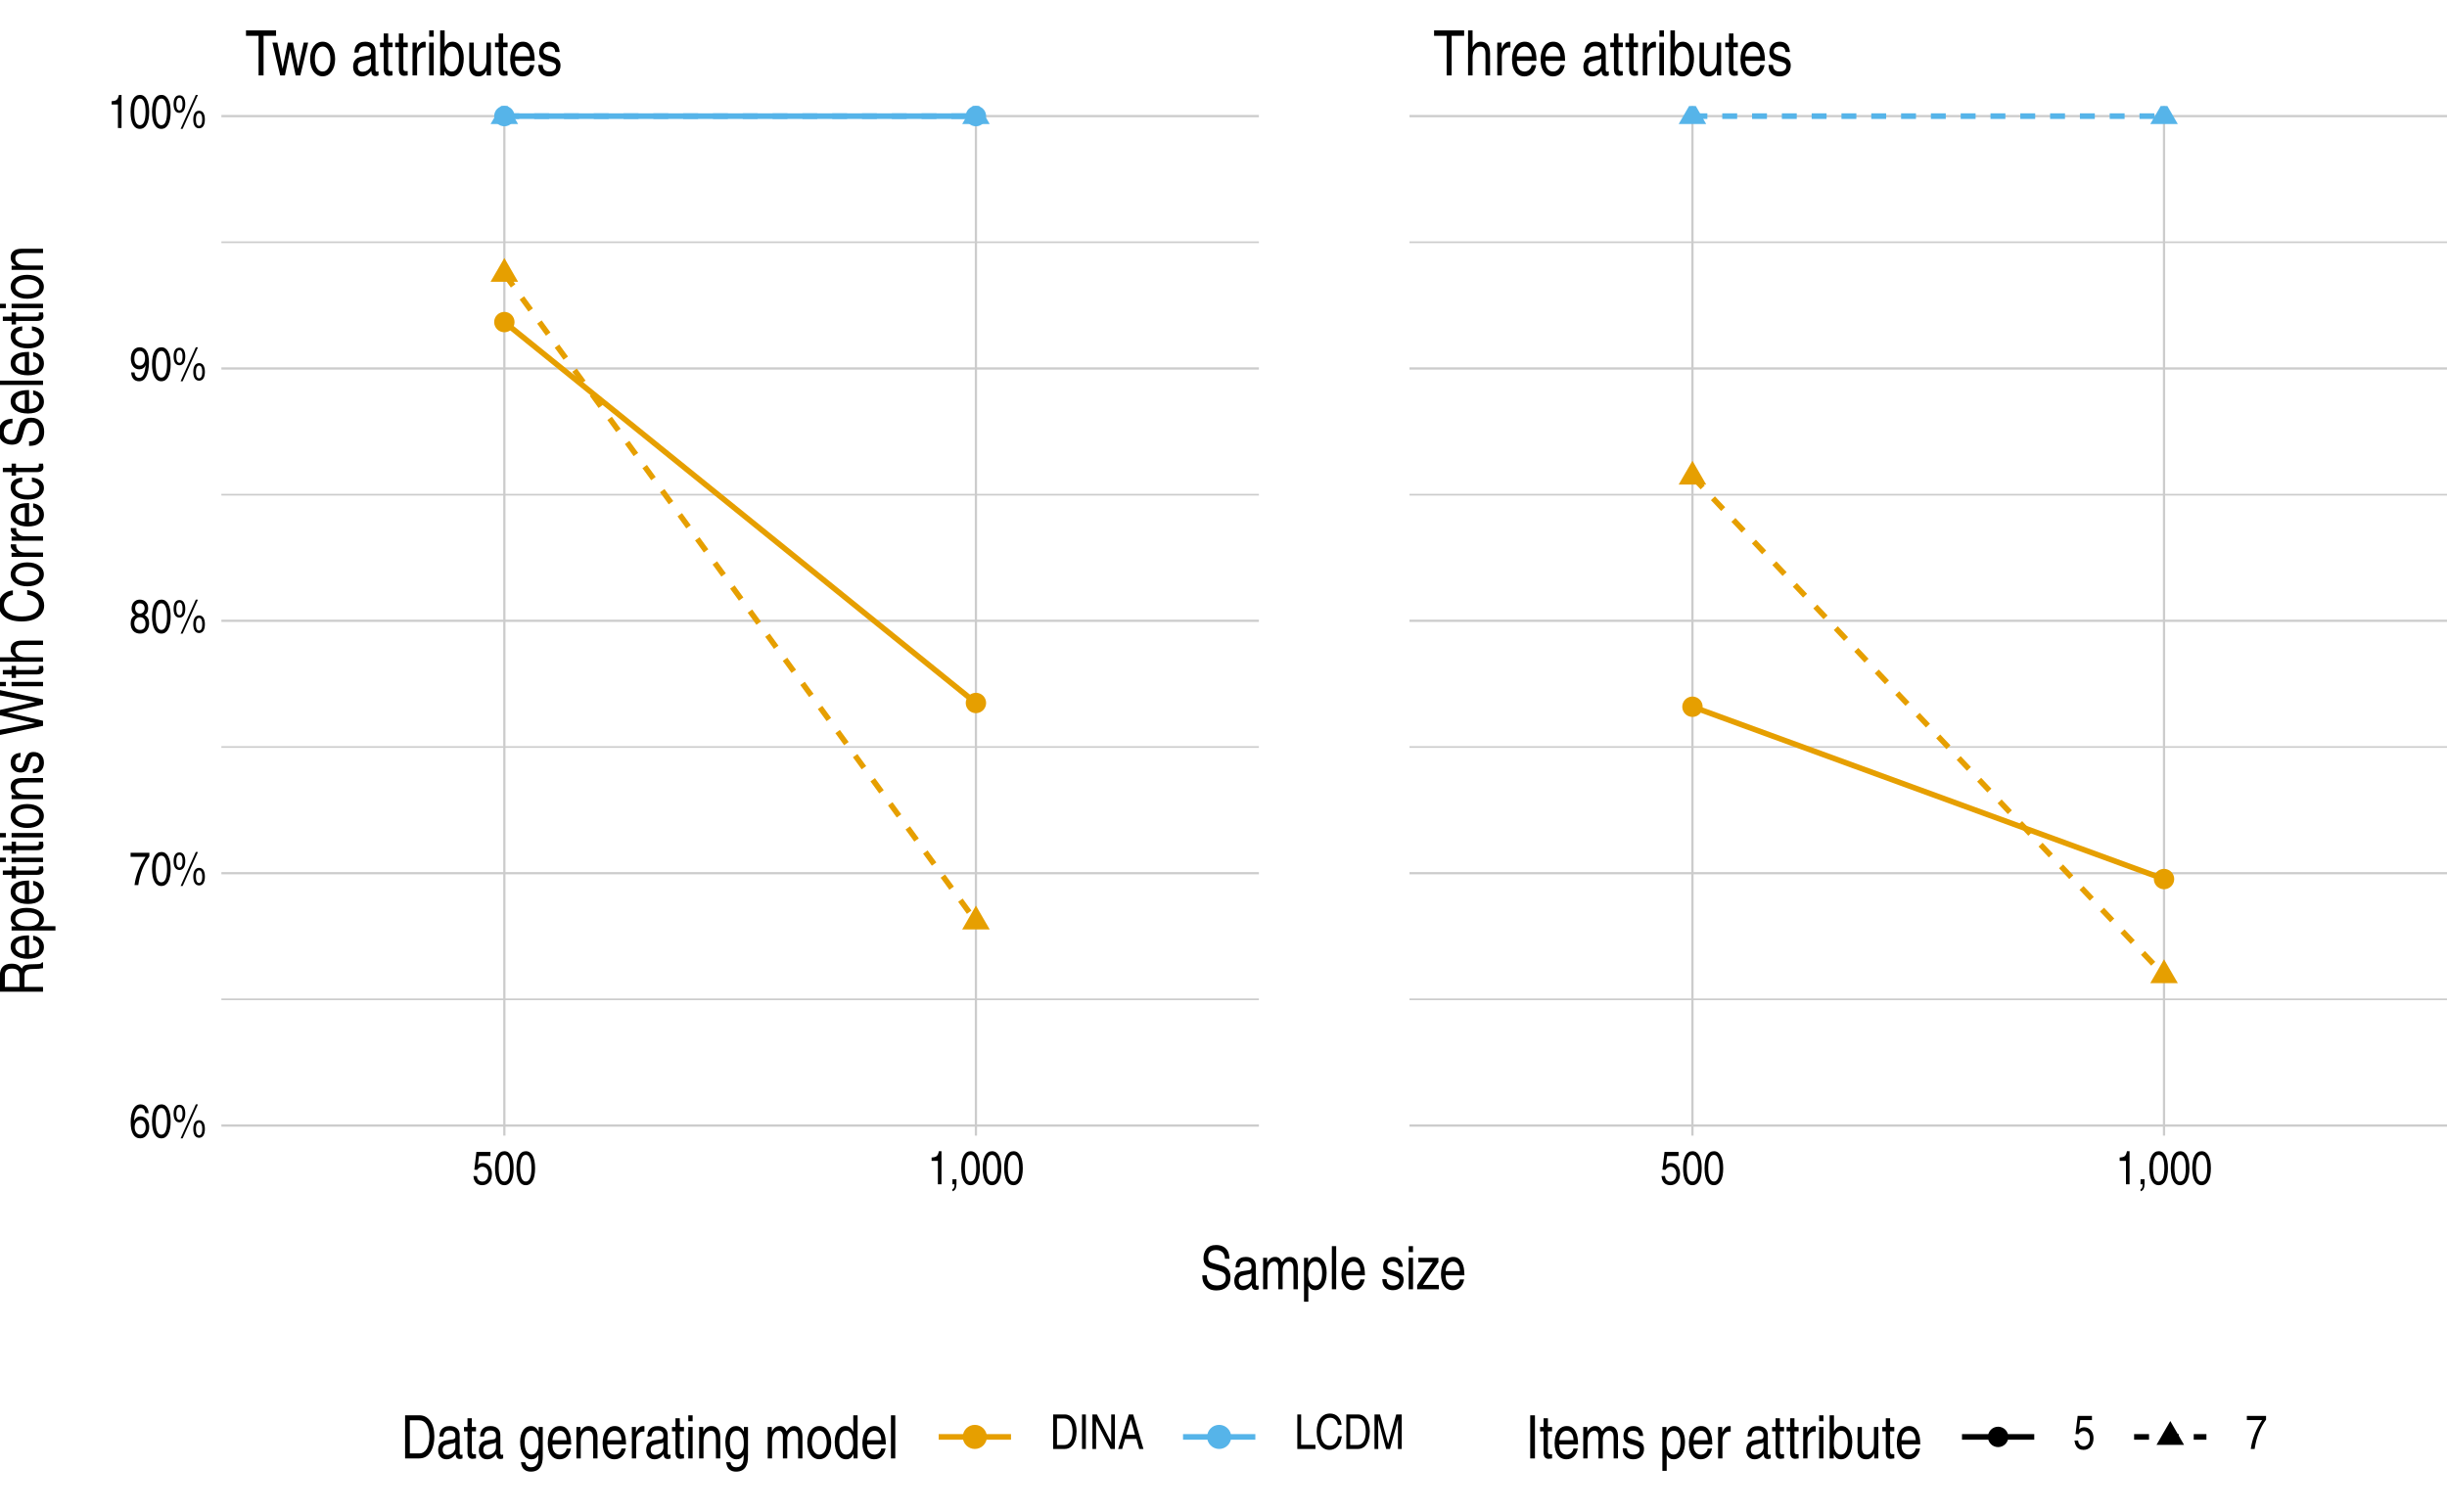
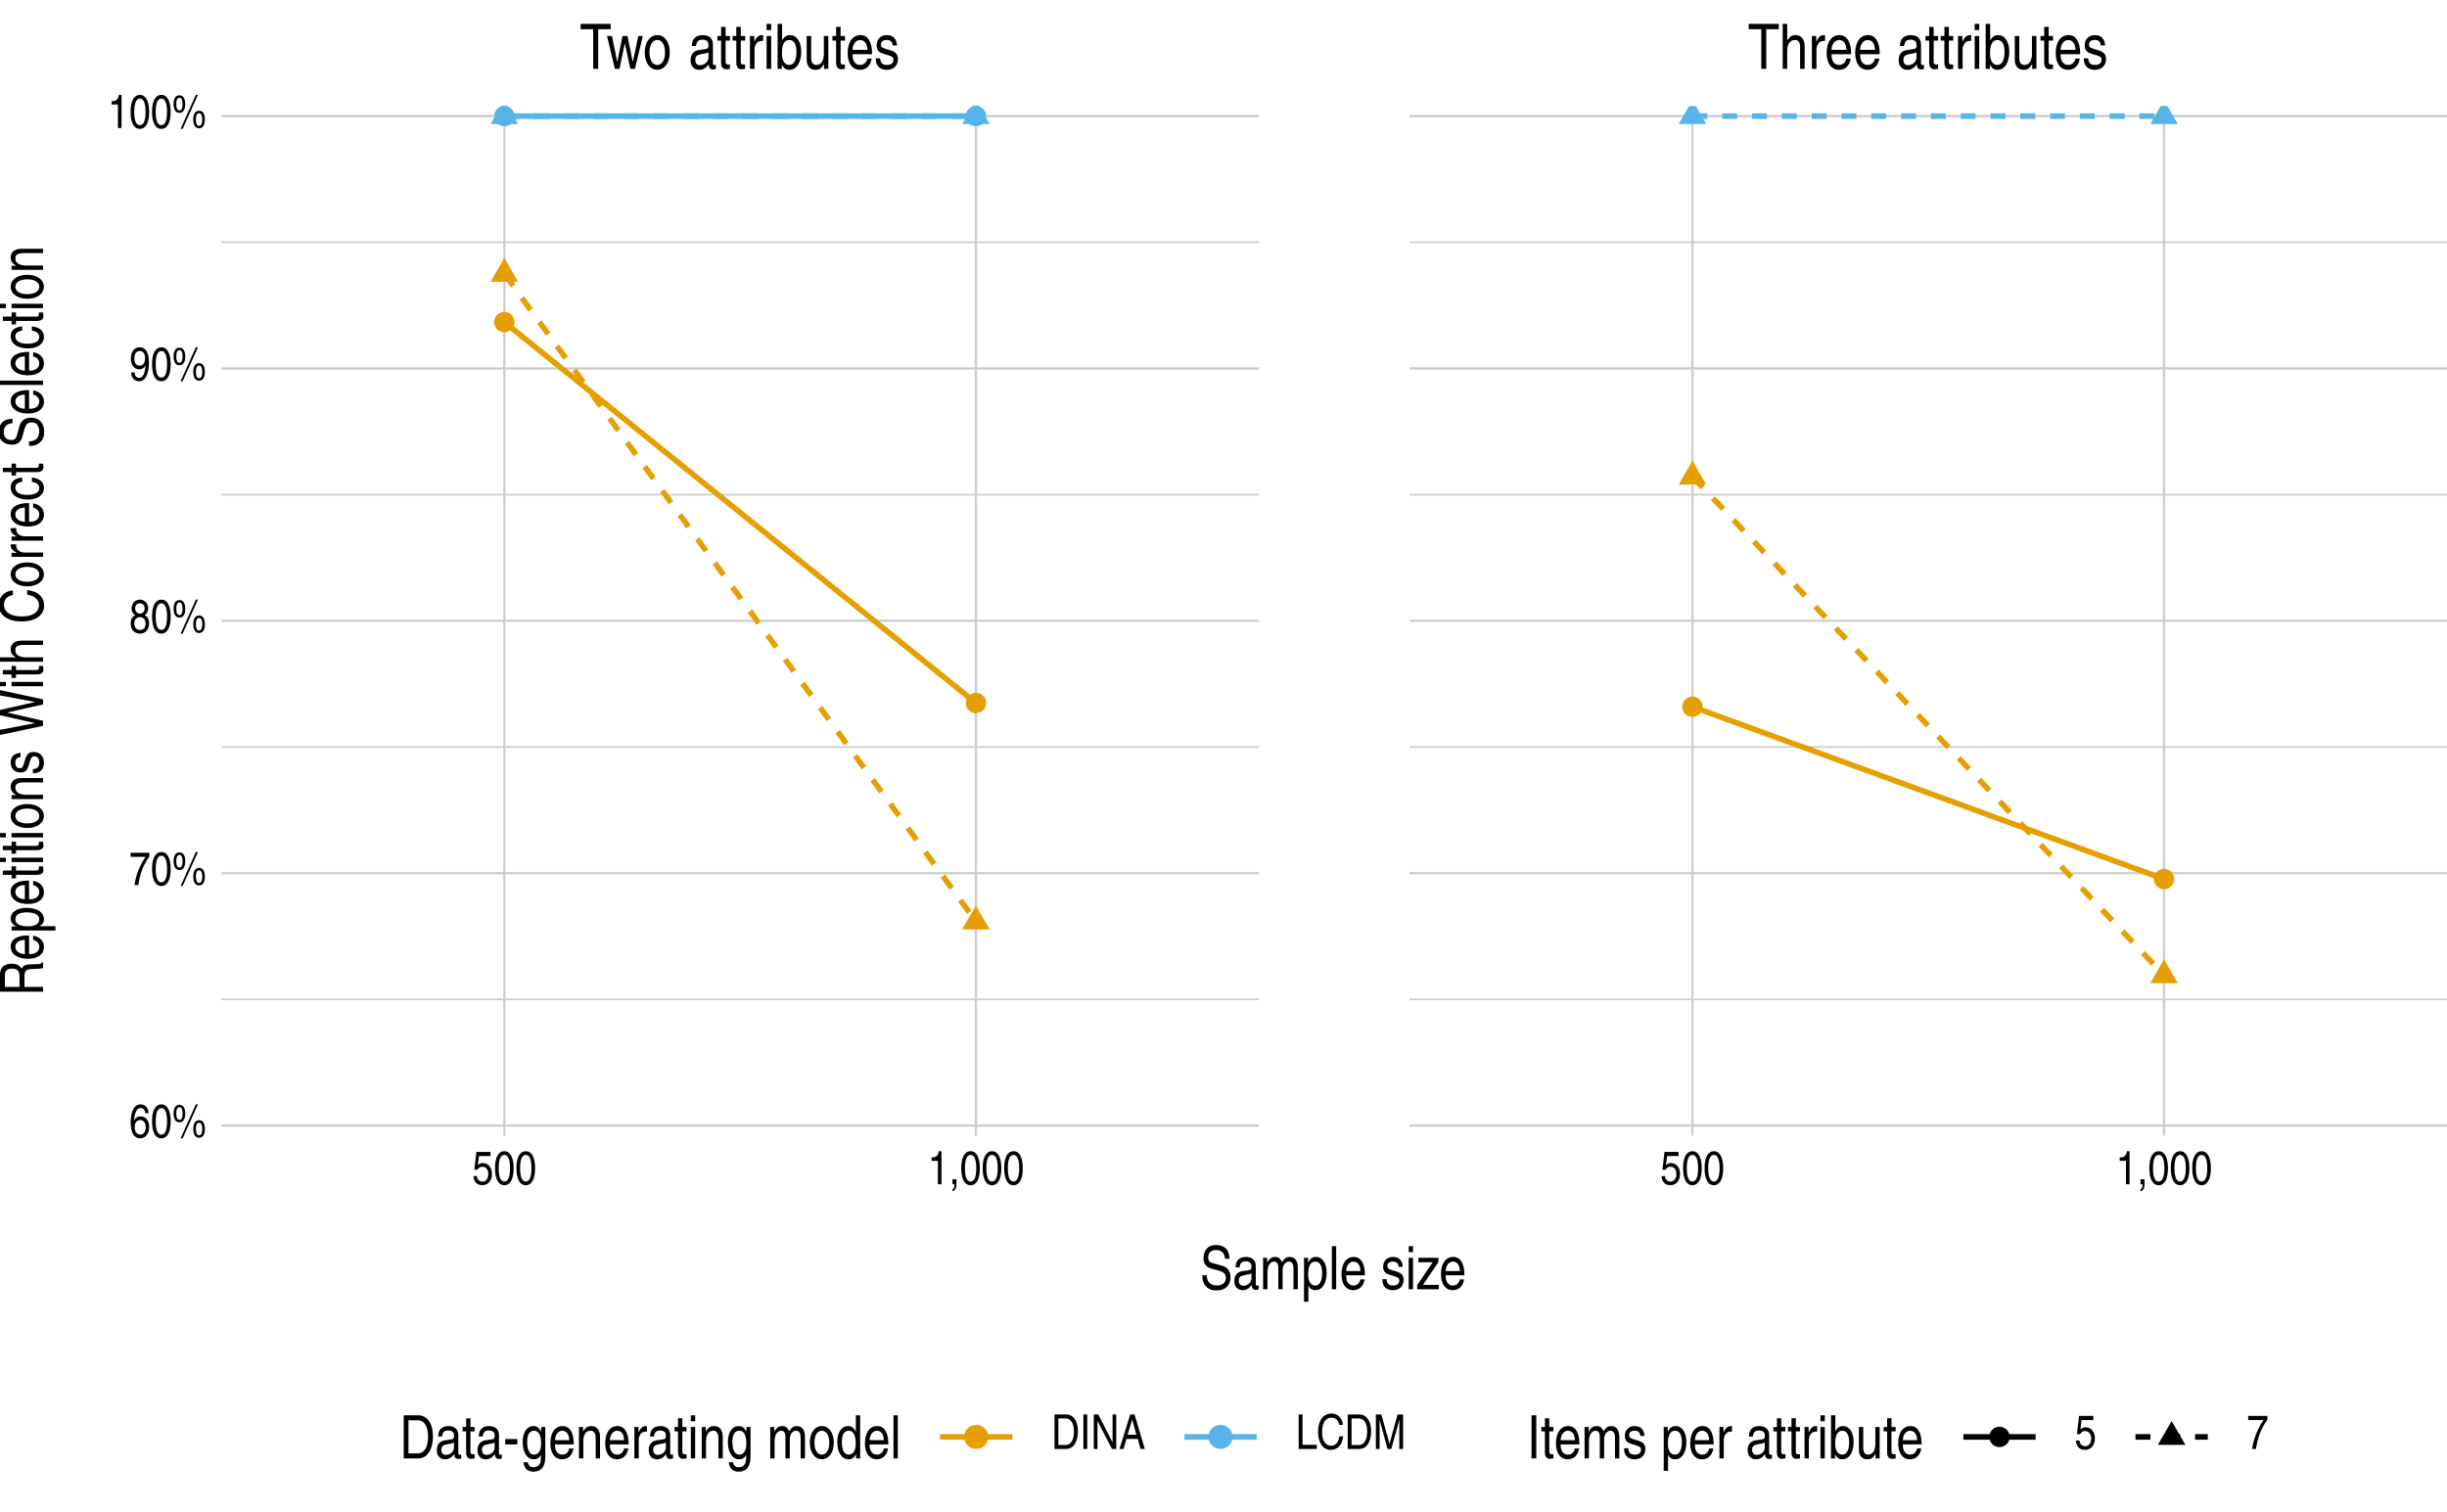
<svg xmlns="http://www.w3.org/2000/svg" class="svglite" width="468.00pt" height="289.22pt" viewBox="0 0 468.00 289.22">
  <defs>
    <style type="text/css">
    .svglite line, .svglite polyline, .svglite polygon, .svglite path, .svglite rect, .svglite circle {
      fill: none;
      stroke: #000000;
      stroke-linecap: round;
      stroke-linejoin: round;
      stroke-miterlimit: 10.00;
    }
    .svglite text {
      white-space: pre;
    }
  </style>
  </defs>
  <rect width="100%" height="100%" style="stroke: none; fill: #FFFFFF;" />
  <defs>
    <clipPath id="cpMC4wMHw0NjguMDB8MC4wMHwyODkuMjI=">
      <rect x="0.00" y="0.00" width="468.00" height="289.22" />
    </clipPath>
  </defs>
  <g clip-path="url(#cpMC4wMHw0NjguMDB8MC4wMHwyODkuMjI=)">
</g>
  <defs>
    <clipPath id="cpNDIuMzR8MjQwLjc3fDIwLjI4fDIxNy4yMw==">
      <rect x="42.34" y="20.28" width="198.43" height="196.96" />
    </clipPath>
  </defs>
  <g clip-path="url(#cpNDIuMzR8MjQwLjc3fDIwLjI4fDIxNy4yMw==)">
    <polyline points="42.34,191.16 240.77,191.16 " style="stroke-width: 0.32; stroke: #CCCCCC; stroke-linecap: butt;" />
    <polyline points="42.34,142.89 240.77,142.89 " style="stroke-width: 0.32; stroke: #CCCCCC; stroke-linecap: butt;" />
    <polyline points="42.34,94.62 240.77,94.62 " style="stroke-width: 0.32; stroke: #CCCCCC; stroke-linecap: butt;" />
    <polyline points="42.34,46.34 240.77,46.34 " style="stroke-width: 0.32; stroke: #CCCCCC; stroke-linecap: butt;" />
    <polyline points="42.34,215.30 240.77,215.30 " style="stroke-width: 0.43; stroke: #CCCCCC; stroke-linecap: butt;" />
    <polyline points="42.34,167.03 240.77,167.03 " style="stroke-width: 0.43; stroke: #CCCCCC; stroke-linecap: butt;" />
    <polyline points="42.34,118.75 240.77,118.75 " style="stroke-width: 0.43; stroke: #CCCCCC; stroke-linecap: butt;" />
    <polyline points="42.34,70.48 240.77,70.48 " style="stroke-width: 0.43; stroke: #CCCCCC; stroke-linecap: butt;" />
    <polyline points="42.34,22.21 240.77,22.21 " style="stroke-width: 0.43; stroke: #CCCCCC; stroke-linecap: butt;" />
    <polyline points="96.46,217.23 96.46,20.28 " style="stroke-width: 0.43; stroke: #CCCCCC; stroke-linecap: butt;" />
    <polyline points="186.65,217.23 186.65,20.28 " style="stroke-width: 0.43; stroke: #CCCCCC; stroke-linecap: butt;" />
    <circle cx="96.46" cy="61.61" r="1.95" style="stroke-width: 0.71; stroke: none; fill: #E69F00;" />
    <circle cx="96.46" cy="22.21" r="1.95" style="stroke-width: 0.71; stroke: none; fill: #56B4E9;" />
    <circle cx="186.65" cy="134.47" r="1.95" style="stroke-width: 0.71; stroke: none; fill: #E69F00;" />
    <circle cx="186.65" cy="22.21" r="1.95" style="stroke-width: 0.71; stroke: none; fill: #56B4E9;" />
    <polygon points="96.46,49.34 99.09,53.90 93.82,53.90 " style="stroke-width: 0.71; stroke: none; fill: #E69F00;" />
    <polygon points="96.46,19.17 99.09,23.73 93.82,23.73 " style="stroke-width: 0.71; stroke: none; fill: #56B4E9;" />
    <polygon points="186.65,173.23 189.29,177.79 184.02,177.79 " style="stroke-width: 0.71; stroke: none; fill: #E69F00;" />
    <polygon points="186.65,19.17 189.29,23.73 184.02,23.73 " style="stroke-width: 0.71; stroke: none; fill: #56B4E9;" />
    <polyline points="96.46,61.61 186.65,134.47 " style="stroke-width: 1.07; stroke: #E69F00; stroke-linecap: butt;" />
    <polyline points="96.46,22.21 186.65,22.21 " style="stroke-width: 1.07; stroke: #56B4E9; stroke-linecap: butt;" />
    <polyline points="96.46,52.38 186.65,176.27 " style="stroke-width: 1.07; stroke: #E69F00; stroke-dasharray: 2.85,2.85; stroke-linecap: butt;" />
    <polyline points="96.46,22.21 186.65,22.21 " style="stroke-width: 1.07; stroke: #56B4E9; stroke-dasharray: 2.85,2.85; stroke-linecap: butt;" />
  </g>
  <g clip-path="url(#cpMC4wMHw0NjguMDB8MC4wMHwyODkuMjI=)">
</g>
  <defs>
    <clipPath id="cpMjY5LjU3fDQ2OC4wMHwyMC4yOHwyMTcuMjM=">
      <rect x="269.57" y="20.28" width="198.43" height="196.96" />
    </clipPath>
  </defs>
  <g clip-path="url(#cpMjY5LjU3fDQ2OC4wMHwyMC4yOHwyMTcuMjM=)">
    <polyline points="269.57,191.16 468.00,191.16 " style="stroke-width: 0.32; stroke: #CCCCCC; stroke-linecap: butt;" />
    <polyline points="269.57,142.89 468.00,142.89 " style="stroke-width: 0.32; stroke: #CCCCCC; stroke-linecap: butt;" />
    <polyline points="269.57,94.62 468.00,94.62 " style="stroke-width: 0.32; stroke: #CCCCCC; stroke-linecap: butt;" />
    <polyline points="269.57,46.34 468.00,46.34 " style="stroke-width: 0.32; stroke: #CCCCCC; stroke-linecap: butt;" />
    <polyline points="269.57,215.30 468.00,215.30 " style="stroke-width: 0.43; stroke: #CCCCCC; stroke-linecap: butt;" />
    <polyline points="269.57,167.03 468.00,167.03 " style="stroke-width: 0.43; stroke: #CCCCCC; stroke-linecap: butt;" />
    <polyline points="269.57,118.75 468.00,118.75 " style="stroke-width: 0.43; stroke: #CCCCCC; stroke-linecap: butt;" />
    <polyline points="269.57,70.48 468.00,70.48 " style="stroke-width: 0.43; stroke: #CCCCCC; stroke-linecap: butt;" />
    <polyline points="269.57,22.21 468.00,22.21 " style="stroke-width: 0.43; stroke: #CCCCCC; stroke-linecap: butt;" />
    <polyline points="323.69,217.23 323.69,20.28 " style="stroke-width: 0.43; stroke: #CCCCCC; stroke-linecap: butt;" />
    <polyline points="413.88,217.23 413.88,20.28 " style="stroke-width: 0.43; stroke: #CCCCCC; stroke-linecap: butt;" />
    <circle cx="323.69" cy="135.19" r="1.95" style="stroke-width: 0.71; stroke: none; fill: #E69F00;" />
    <circle cx="413.88" cy="168.15" r="1.95" style="stroke-width: 0.71; stroke: none; fill: #E69F00;" />
    <polygon points="323.69,88.13 326.32,92.69 321.05,92.69 " style="stroke-width: 0.71; stroke: none; fill: #E69F00;" />
    <polygon points="323.69,19.17 326.32,23.73 321.05,23.73 " style="stroke-width: 0.71; stroke: none; fill: #56B4E9;" />
    <polygon points="413.88,183.50 416.52,188.06 411.25,188.06 " style="stroke-width: 0.71; stroke: none; fill: #E69F00;" />
    <polygon points="413.88,19.17 416.52,23.73 411.25,23.73 " style="stroke-width: 0.71; stroke: none; fill: #56B4E9;" />
    <polyline points="323.69,135.19 413.88,168.15 " style="stroke-width: 1.07; stroke: #E69F00; stroke-linecap: butt;" />
    <polyline points="323.69,91.17 413.88,186.54 " style="stroke-width: 1.07; stroke: #E69F00; stroke-dasharray: 2.85,2.85; stroke-linecap: butt;" />
    <polyline points="323.69,22.21 413.88,22.21 " style="stroke-width: 1.07; stroke: #56B4E9; stroke-dasharray: 2.85,2.85; stroke-linecap: butt;" />
  </g>
  <g clip-path="url(#cpMC4wMHw0NjguMDB8MC4wMHwyODkuMjI=)">
</g>
  <defs>
    <clipPath id="cpNDIuMzR8MjQwLjc3fDAuMDB8MjAuMjg=">
      <rect x="42.34" y="0.00" width="198.43" height="20.28" />
    </clipPath>
  </defs>
  <g clip-path="url(#cpNDIuMzR8MjQwLjc3fDAuMDB8MjAuMjg=)">
-     <text x="46.92" y="14.43" style="font-size: 12.00px; font-family: &quot;Arial Narrow&quot;;" textLength="61.27px" lengthAdjust="spacingAndGlyphs">Two attributes</text>
+     <text x="110.92" y="13.17" style="font-size: 12.00px; font-family: &quot;Arial Narrow&quot;;" textLength="18.05px" lengthAdjust="spacingAndGlyphs">Two</text>
+     <text x="131.71" y="13.17" style="font-size: 12.00px; font-family: &quot;Arial Narrow&quot;;" textLength="40.49px" lengthAdjust="spacingAndGlyphs">attributes</text>
  </g>
  <g clip-path="url(#cpMC4wMHw0NjguMDB8MC4wMHwyODkuMjI=)">
</g>
  <defs>
    <clipPath id="cpMjY5LjU3fDQ2OC4wMHwwLjAwfDIwLjI4">
      <rect x="269.57" y="0.00" width="198.43" height="20.28" />
    </clipPath>
  </defs>
  <g clip-path="url(#cpMjY5LjU3fDQ2OC4wMHwwLjAwfDIwLjI4)">
-     <text x="274.15" y="14.43" style="font-size: 12.00px; font-family: &quot;Arial Narrow&quot;;" textLength="68.93px" lengthAdjust="spacingAndGlyphs">Three attributes</text>
+     <text x="334.32" y="13.17" style="font-size: 12.00px; font-family: &quot;Arial Narrow&quot;;" textLength="25.70px" lengthAdjust="spacingAndGlyphs">Three</text>
+     <text x="362.76" y="13.17" style="font-size: 12.00px; font-family: &quot;Arial Narrow&quot;;" textLength="40.49px" lengthAdjust="spacingAndGlyphs">attributes</text>
  </g>
  <g clip-path="url(#cpMC4wMHw0NjguMDB8MC4wMHwyODkuMjI=)">
    <text x="90.30" y="226.54" style="font-size: 9.00px; font-family: &quot;Arial Narrow&quot;;" textLength="12.31px" lengthAdjust="spacingAndGlyphs">500</text>
    <text x="177.42" y="226.54" style="font-size: 9.00px; font-family: &quot;Arial Narrow&quot;;" textLength="18.47px" lengthAdjust="spacingAndGlyphs">1,000</text>
    <text x="317.53" y="226.54" style="font-size: 9.00px; font-family: &quot;Arial Narrow&quot;;" textLength="12.31px" lengthAdjust="spacingAndGlyphs">500</text>
    <text x="404.65" y="226.54" style="font-size: 9.00px; font-family: &quot;Arial Narrow&quot;;" textLength="18.47px" lengthAdjust="spacingAndGlyphs">1,000</text>
    <text x="24.71" y="217.58" style="font-size: 9.00px; font-family: &quot;Arial Narrow&quot;;" textLength="14.77px" lengthAdjust="spacingAndGlyphs">60%</text>
    <text x="24.71" y="169.31" style="font-size: 9.00px; font-family: &quot;Arial Narrow&quot;;" textLength="14.77px" lengthAdjust="spacingAndGlyphs">70%</text>
    <text x="24.71" y="121.03" style="font-size: 9.00px; font-family: &quot;Arial Narrow&quot;;" textLength="14.77px" lengthAdjust="spacingAndGlyphs">80%</text>
    <text x="24.71" y="72.76" style="font-size: 9.00px; font-family: &quot;Arial Narrow&quot;;" textLength="14.77px" lengthAdjust="spacingAndGlyphs">90%</text>
    <text x="20.60" y="24.48" style="font-size: 9.00px; font-family: &quot;Arial Narrow&quot;;" textLength="18.87px" lengthAdjust="spacingAndGlyphs">100%</text>
    <text x="229.49" y="246.62" style="font-size: 11.50px; font-family: &quot;Arial Narrow&quot;;" textLength="31.96px" lengthAdjust="spacingAndGlyphs">Sample</text>
    <text x="264.08" y="246.62" style="font-size: 11.50px; font-family: &quot;Arial Narrow&quot;;" textLength="16.77px" lengthAdjust="spacingAndGlyphs">size</text>
    <text transform="translate(8.23,190.53) rotate(-90)" style="font-size: 11.50px; font-family: &quot;Arial Narrow&quot;;" textLength="47.16px" lengthAdjust="spacingAndGlyphs">Repetitions</text>
    <text transform="translate(8.23,140.75) rotate(-90)" style="font-size: 11.50px; font-family: &quot;Arial Narrow&quot;;" textLength="18.86px" lengthAdjust="spacingAndGlyphs">With</text>
    <text transform="translate(8.23,119.28) rotate(-90)" style="font-size: 11.50px; font-family: &quot;Arial Narrow&quot;;" textLength="30.90px" lengthAdjust="spacingAndGlyphs">Correct</text>
    <text transform="translate(8.23,85.75) rotate(-90)" style="font-size: 11.50px; font-family: &quot;Arial Narrow&quot;;" textLength="38.78px" lengthAdjust="spacingAndGlyphs">Selection</text>
-     <text x="76.71" y="278.97" style="font-size: 11.50px; font-family: &quot;Arial Narrow&quot;;" textLength="95.37px" lengthAdjust="spacingAndGlyphs">Data generating model</text>
-     <circle cx="186.44" cy="274.86" r="1.95" style="stroke-width: 0.71; stroke: #E69F00; fill: #E69F00;" />
-     <line x1="179.53" y1="274.86" x2="193.36" y2="274.86" style="stroke-width: 1.07; stroke: #E69F00; stroke-linecap: butt;" />
-     <circle cx="233.17" cy="274.86" r="1.95" style="stroke-width: 0.71; stroke: #56B4E9; fill: #56B4E9;" />
-     <line x1="226.26" y1="274.86" x2="240.09" y2="274.86" style="stroke-width: 1.07; stroke: #56B4E9; stroke-linecap: butt;" />
-     <text x="200.81" y="277.17" style="font-size: 9.20px; font-family: &quot;Arial Narrow&quot;;" textLength="17.99px" lengthAdjust="spacingAndGlyphs">DINA</text>
-     <text x="247.54" y="277.17" style="font-size: 9.20px; font-family: &quot;Arial Narrow&quot;;" textLength="21.34px" lengthAdjust="spacingAndGlyphs">LCDM</text>
-     <text x="291.80" y="278.97" style="font-size: 11.50px; font-family: &quot;Arial Narrow&quot;;" textLength="75.98px" lengthAdjust="spacingAndGlyphs">Items per attribute</text>
-     <circle cx="382.15" cy="274.86" r="1.95" style="stroke-width: 0.71; stroke: none; fill: #000000;" />
-     <line x1="375.24" y1="274.86" x2="389.06" y2="274.86" style="stroke-width: 1.07; stroke-linecap: butt;" />
-     <polygon points="415.08,271.82 417.71,276.38 412.44,276.38 " style="stroke-width: 0.71; stroke: none; fill: #000000;" />
-     <line x1="408.16" y1="274.86" x2="421.99" y2="274.86" style="stroke-width: 1.07; stroke-dasharray: 2.85,2.85; stroke-linecap: butt;" />
-     <text x="396.52" y="277.17" style="font-size: 9.20px; font-family: &quot;Arial Narrow&quot;;" textLength="4.19px" lengthAdjust="spacingAndGlyphs">5</text>
-     <text x="429.44" y="277.17" style="font-size: 9.20px; font-family: &quot;Arial Narrow&quot;;" textLength="4.19px" lengthAdjust="spacingAndGlyphs">7</text>
+     <text x="76.45" y="278.97" style="font-size: 11.50px; font-family: &quot;Arial Narrow&quot;;" textLength="95.89px" lengthAdjust="spacingAndGlyphs">Data-generating model</text>
+     <circle cx="186.70" cy="274.86" r="1.95" style="stroke-width: 0.71; stroke: #E69F00; fill: #E69F00;" />
+     <line x1="179.79" y1="274.86" x2="193.62" y2="274.86" style="stroke-width: 1.07; stroke: #E69F00; stroke-linecap: butt;" />
+     <circle cx="233.43" cy="274.86" r="1.95" style="stroke-width: 0.71; stroke: #56B4E9; fill: #56B4E9;" />
+     <line x1="226.52" y1="274.86" x2="240.35" y2="274.86" style="stroke-width: 1.07; stroke: #56B4E9; stroke-linecap: butt;" />
+     <text x="201.07" y="277.17" style="font-size: 9.20px; font-family: &quot;Arial Narrow&quot;;" textLength="17.99px" lengthAdjust="spacingAndGlyphs">DINA</text>
+     <text x="247.80" y="277.17" style="font-size: 9.20px; font-family: &quot;Arial Narrow&quot;;" textLength="21.34px" lengthAdjust="spacingAndGlyphs">LCDM</text>
+     <text x="292.06" y="278.97" style="font-size: 11.50px; font-family: &quot;Arial Narrow&quot;;" textLength="75.98px" lengthAdjust="spacingAndGlyphs">Items per attribute</text>
+     <circle cx="382.41" cy="274.86" r="1.95" style="stroke-width: 0.71; stroke: none; fill: #000000;" />
+     <line x1="375.50" y1="274.86" x2="389.32" y2="274.86" style="stroke-width: 1.07; stroke-linecap: butt;" />
+     <polygon points="415.33,271.82 417.97,276.38 412.70,276.38 " style="stroke-width: 0.71; stroke: none; fill: #000000;" />
+     <line x1="408.42" y1="274.86" x2="422.25" y2="274.86" style="stroke-width: 1.07; stroke-dasharray: 2.85,2.85; stroke-linecap: butt;" />
+     <text x="396.78" y="277.17" style="font-size: 9.20px; font-family: &quot;Arial Narrow&quot;;" textLength="4.19px" lengthAdjust="spacingAndGlyphs">5</text>
+     <text x="429.70" y="277.17" style="font-size: 9.20px; font-family: &quot;Arial Narrow&quot;;" textLength="4.19px" lengthAdjust="spacingAndGlyphs">7</text>
  </g>
</svg>
